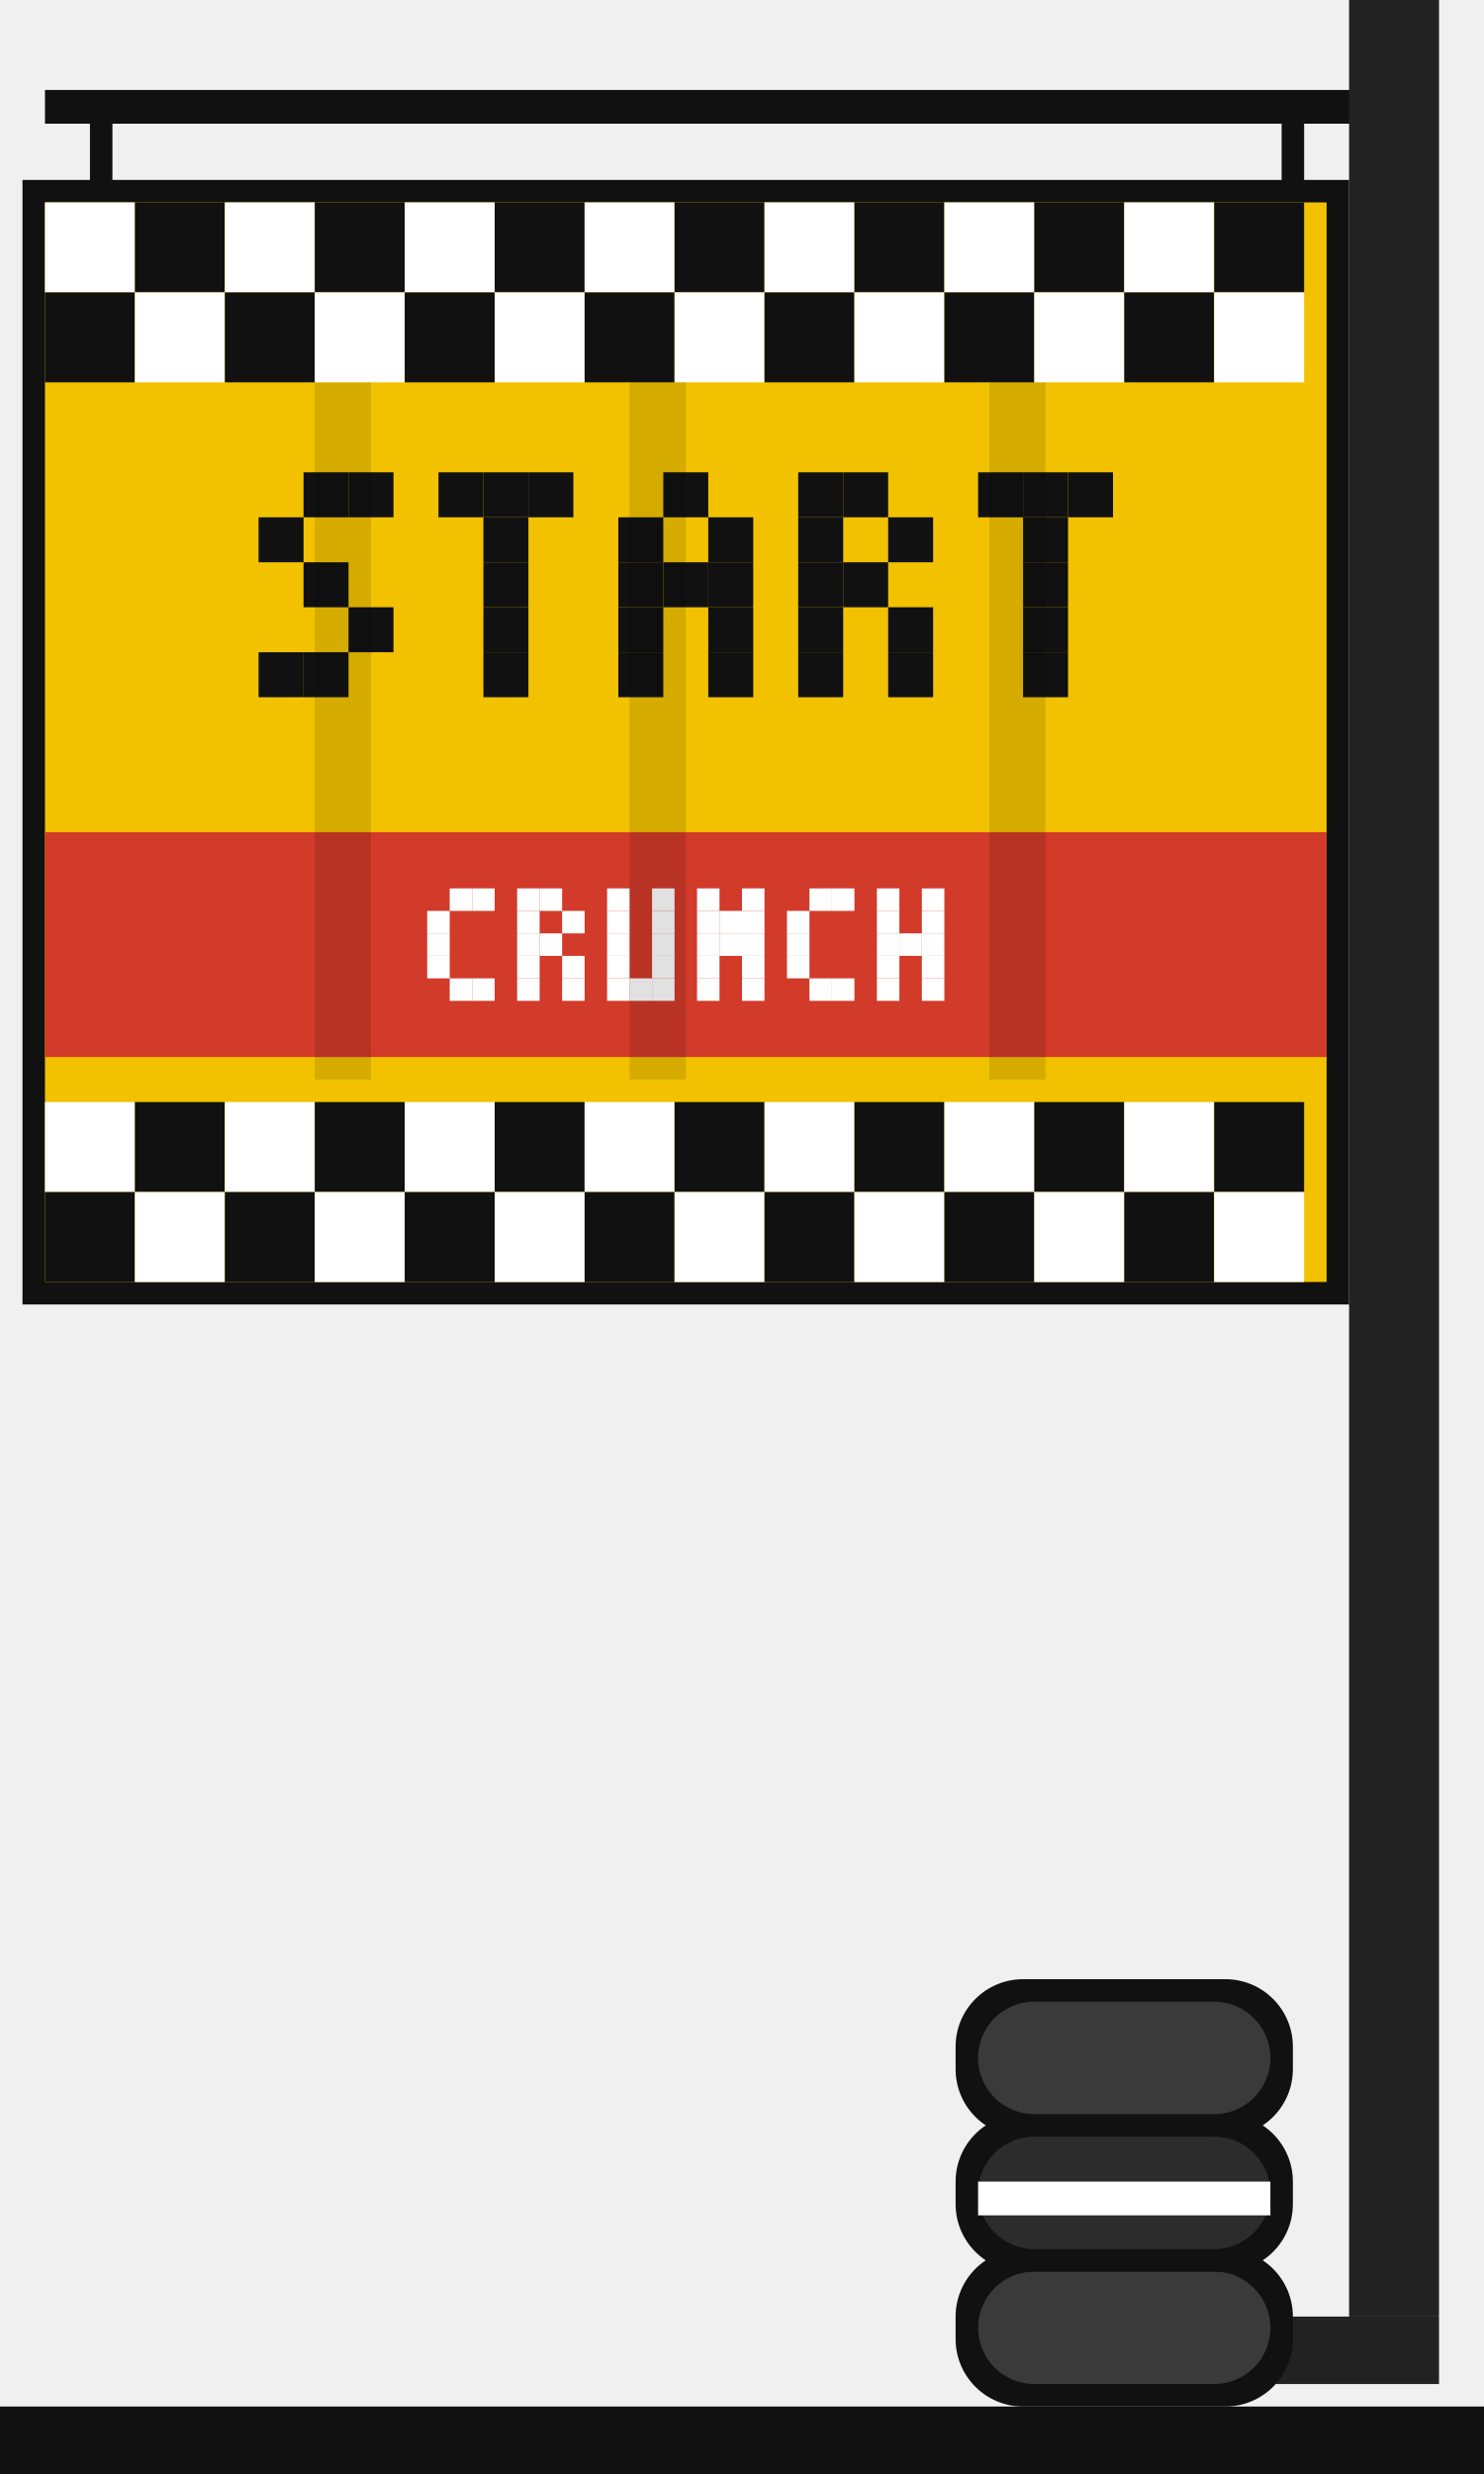
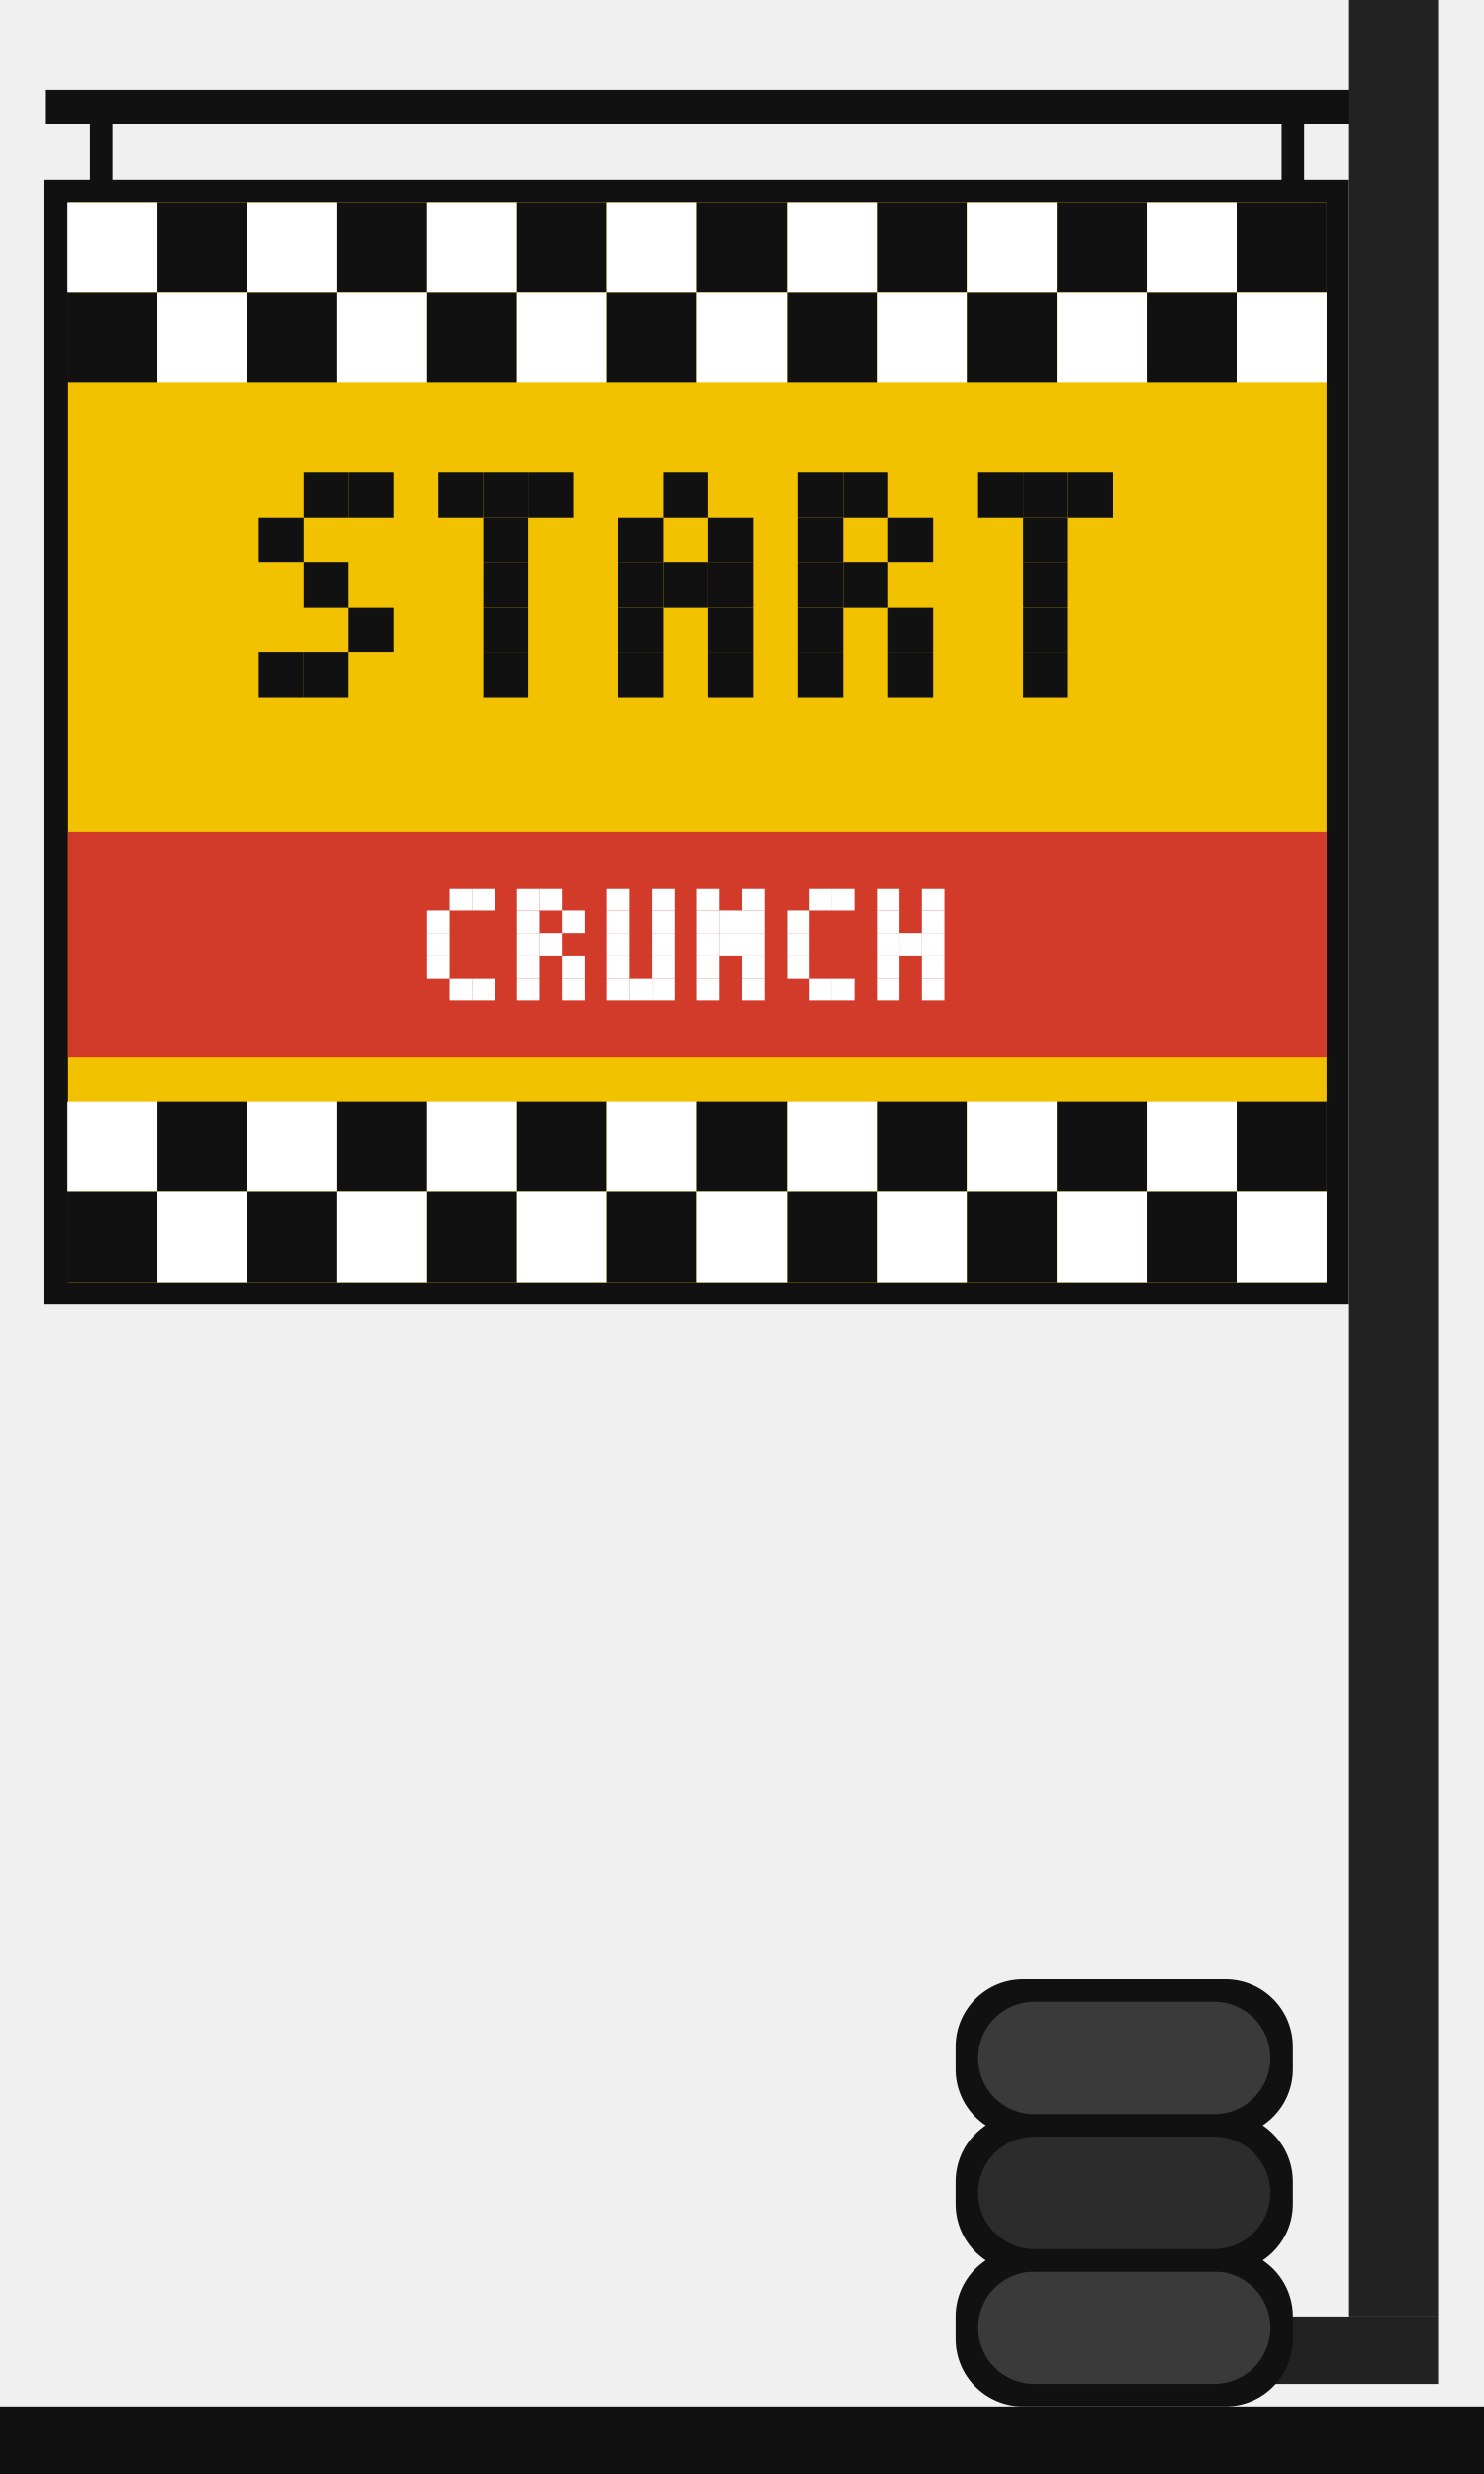
<svg xmlns="http://www.w3.org/2000/svg" width="132" height="220" viewBox="0 0 132 220" version="1.1" id="svg174">
  <defs id="defs174" />
  <rect x="4" y="8" width="120" height="3" fill="#111111" id="rect2" />
  <rect x="120" y="0" width="8" height="206" fill="#222222" id="rect1" />
  <rect x="8" y="11" width="2" height="6" fill="#111111" id="rect3" />
  <rect x="114" y="11" width="2" height="6" fill="#111111" id="rect4" />
-   <rect x="2" y="16" width="118" height="100" fill="#111111" id="rect5" />
-   <rect x="4" y="18" width="114" height="96" fill="#f2c200" id="rect6" />
-   <rect x="4" y="18" width="8" height="8" fill="#ffffff" id="rect7" />
-   <rect x="4" y="26" width="8" height="8" fill="#111111" id="rect8" />
-   <rect x="12" y="18" width="8" height="8" fill="#111111" id="rect9" />
-   <rect x="12" y="26" width="8" height="8" fill="#ffffff" id="rect10" />
-   <rect x="20" y="18" width="8" height="8" fill="#ffffff" id="rect11" />
-   <rect x="20" y="26" width="8" height="8" fill="#111111" id="rect12" />
-   <rect x="28" y="18" width="8" height="8" fill="#111111" id="rect13" />
-   <rect x="28" y="26" width="8" height="8" fill="#ffffff" id="rect14" />
-   <rect x="36" y="18" width="8" height="8" fill="#ffffff" id="rect15" />
-   <rect x="36" y="26" width="8" height="8" fill="#111111" id="rect16" />
-   <rect x="44" y="18" width="8" height="8" fill="#111111" id="rect17" />
-   <rect x="44" y="26" width="8" height="8" fill="#ffffff" id="rect18" />
-   <rect x="52" y="18" width="8" height="8" fill="#ffffff" id="rect19" />
-   <rect x="52" y="26" width="8" height="8" fill="#111111" id="rect20" />
-   <rect x="60" y="18" width="8" height="8" fill="#111111" id="rect21" />
-   <rect x="60" y="26" width="8" height="8" fill="#ffffff" id="rect22" />
-   <rect x="68" y="18" width="8" height="8" fill="#ffffff" id="rect23" />
-   <rect x="68" y="26" width="8" height="8" fill="#111111" id="rect24" />
-   <rect x="76" y="18" width="8" height="8" fill="#111111" id="rect25" />
-   <rect x="76" y="26" width="8" height="8" fill="#ffffff" id="rect26" />
-   <rect x="84" y="18" width="8" height="8" fill="#ffffff" id="rect27" />
-   <rect x="84" y="26" width="8" height="8" fill="#111111" id="rect28" />
-   <rect x="92" y="18" width="8" height="8" fill="#111111" id="rect29" />
-   <rect x="92" y="26" width="8" height="8" fill="#ffffff" id="rect30" />
-   <rect x="100" y="18" width="8" height="8" fill="#ffffff" id="rect31" />
-   <rect x="100" y="26" width="8" height="8" fill="#111111" id="rect32" />
-   <rect x="108" y="18" width="8" height="8" fill="#111111" id="rect33" />
-   <rect x="108" y="26" width="8" height="8" fill="#ffffff" id="rect34" />
-   <rect x="4" y="98" width="8" height="8" fill="#ffffff" id="rect35" />
-   <rect x="4" y="106" width="8" height="8" fill="#111111" id="rect36" />
-   <rect x="12" y="98" width="8" height="8" fill="#111111" id="rect37" />
-   <rect x="12" y="106" width="8" height="8" fill="#ffffff" id="rect38" />
-   <rect x="20" y="98" width="8" height="8" fill="#ffffff" id="rect39" />
-   <rect x="20" y="106" width="8" height="8" fill="#111111" id="rect40" />
-   <rect x="28" y="98" width="8" height="8" fill="#111111" id="rect41" />
-   <rect x="28" y="106" width="8" height="8" fill="#ffffff" id="rect42" />
-   <rect x="36" y="98" width="8" height="8" fill="#ffffff" id="rect43" />
-   <rect x="36" y="106" width="8" height="8" fill="#111111" id="rect44" />
-   <rect x="44" y="98" width="8" height="8" fill="#111111" id="rect45" />
-   <rect x="44" y="106" width="8" height="8" fill="#ffffff" id="rect46" />
-   <rect x="52" y="98" width="8" height="8" fill="#ffffff" id="rect47" />
-   <rect x="52" y="106" width="8" height="8" fill="#111111" id="rect48" />
-   <rect x="60" y="98" width="8" height="8" fill="#111111" id="rect49" />
-   <rect x="60" y="106" width="8" height="8" fill="#ffffff" id="rect50" />
-   <rect x="68" y="98" width="8" height="8" fill="#ffffff" id="rect51" />
-   <rect x="68" y="106" width="8" height="8" fill="#111111" id="rect52" />
-   <rect x="76" y="98" width="8" height="8" fill="#111111" id="rect53" />
-   <rect x="76" y="106" width="8" height="8" fill="#ffffff" id="rect54" />
-   <rect x="84" y="98" width="8" height="8" fill="#ffffff" id="rect55" />
-   <rect x="84" y="106" width="8" height="8" fill="#111111" id="rect56" />
-   <rect x="92" y="98" width="8" height="8" fill="#111111" id="rect57" />
-   <rect x="92" y="106" width="8" height="8" fill="#ffffff" id="rect58" />
-   <rect x="100" y="98" width="8" height="8" fill="#ffffff" id="rect59" />
-   <rect x="100" y="106" width="8" height="8" fill="#111111" id="rect60" />
-   <rect x="108" y="98" width="8" height="8" fill="#111111" id="rect61" />
-   <rect x="108" y="106" width="8" height="8" fill="#ffffff" id="rect62" />
-   <rect x="4" y="74" width="114" height="20" fill="#d23a2a" id="rect63" />
+   <rect x="3.87" y="16" width="116.13" height="100" fill="#111111" id="rect5" style="stroke-width:0.992" />
+   <rect x="6.057" y="18" width="111.943" height="96" fill="#f2c200" id="rect6" style="stroke-width:0.991" />
+   <rect x="6" y="18" width="8" height="8" fill="#ffffff" id="rect7" />
+   <rect x="6" y="26" width="8" height="8" fill="#111111" id="rect8" />
+   <rect x="14" y="18" width="8" height="8" fill="#111111" id="rect9" />
+   <rect x="14" y="26" width="8" height="8" fill="#ffffff" id="rect10" />
+   <rect x="22" y="18" width="8" height="8" fill="#ffffff" id="rect11" />
+   <rect x="22" y="26" width="8" height="8" fill="#111111" id="rect12" />
+   <rect x="30" y="18" width="8" height="8" fill="#111111" id="rect13" />
+   <rect x="30" y="26" width="8" height="8" fill="#ffffff" id="rect14" />
+   <rect x="38" y="18" width="8" height="8" fill="#ffffff" id="rect15" />
+   <rect x="38" y="26" width="8" height="8" fill="#111111" id="rect16" />
+   <rect x="46" y="18" width="8" height="8" fill="#111111" id="rect17" />
+   <rect x="46" y="26" width="8" height="8" fill="#ffffff" id="rect18" />
+   <rect x="54" y="18" width="8" height="8" fill="#ffffff" id="rect19" />
+   <rect x="54" y="26" width="8" height="8" fill="#111111" id="rect20" />
+   <rect x="62" y="18" width="8" height="8" fill="#111111" id="rect21" />
+   <rect x="62" y="26" width="8" height="8" fill="#ffffff" id="rect22" />
+   <rect x="70" y="18" width="8" height="8" fill="#ffffff" id="rect23" />
+   <rect x="70" y="26" width="8" height="8" fill="#111111" id="rect24" />
+   <rect x="78" y="18" width="8" height="8" fill="#111111" id="rect25" />
+   <rect x="78" y="26" width="8" height="8" fill="#ffffff" id="rect26" />
+   <rect x="86" y="18" width="8" height="8" fill="#ffffff" id="rect27" />
+   <rect x="86" y="26" width="8" height="8" fill="#111111" id="rect28" />
+   <rect x="94" y="18" width="8" height="8" fill="#111111" id="rect29" />
+   <rect x="94" y="26" width="8" height="8" fill="#ffffff" id="rect30" />
+   <rect x="102" y="18" width="8" height="8" fill="#ffffff" id="rect31" />
+   <rect x="102" y="26" width="8" height="8" fill="#111111" id="rect32" />
+   <rect x="110" y="18" width="8" height="8" fill="#111111" id="rect33" />
+   <rect x="110" y="26" width="8" height="8" fill="#ffffff" id="rect34" />
+   <rect x="6" y="98" width="8" height="8" fill="#ffffff" id="rect35" />
+   <rect x="6" y="106" width="8" height="8" fill="#111111" id="rect36" />
+   <rect x="14" y="98" width="8" height="8" fill="#111111" id="rect37" />
+   <rect x="14" y="106" width="8" height="8" fill="#ffffff" id="rect38" />
+   <rect x="22" y="98" width="8" height="8" fill="#ffffff" id="rect39" />
+   <rect x="22" y="106" width="8" height="8" fill="#111111" id="rect40" />
+   <rect x="30" y="98" width="8" height="8" fill="#111111" id="rect41" />
+   <rect x="30" y="106" width="8" height="8" fill="#ffffff" id="rect42" />
+   <rect x="38" y="98" width="8" height="8" fill="#ffffff" id="rect43" />
+   <rect x="38" y="106" width="8" height="8" fill="#111111" id="rect44" />
+   <rect x="46" y="98" width="8" height="8" fill="#111111" id="rect45" />
+   <rect x="46" y="106" width="8" height="8" fill="#ffffff" id="rect46" />
+   <rect x="54" y="98" width="8" height="8" fill="#ffffff" id="rect47" />
+   <rect x="54" y="106" width="8" height="8" fill="#111111" id="rect48" />
+   <rect x="62" y="98" width="8" height="8" fill="#111111" id="rect49" />
+   <rect x="62" y="106" width="8" height="8" fill="#ffffff" id="rect50" />
+   <rect x="70" y="98" width="8" height="8" fill="#ffffff" id="rect51" />
+   <rect x="70" y="106" width="8" height="8" fill="#111111" id="rect52" />
+   <rect x="78" y="98" width="8" height="8" fill="#111111" id="rect53" />
+   <rect x="78" y="106" width="8" height="8" fill="#ffffff" id="rect54" />
+   <rect x="86" y="98" width="8" height="8" fill="#ffffff" id="rect55" />
+   <rect x="86" y="106" width="8" height="8" fill="#111111" id="rect56" />
+   <rect x="94" y="98" width="8" height="8" fill="#111111" id="rect57" />
+   <rect x="94" y="106" width="8" height="8" fill="#ffffff" id="rect58" />
+   <rect x="102" y="98" width="8" height="8" fill="#ffffff" id="rect59" />
+   <rect x="102" y="106" width="8" height="8" fill="#111111" id="rect60" />
+   <rect x="110" y="98" width="8" height="8" fill="#111111" id="rect61" />
+   <rect x="110" y="106" width="8" height="8" fill="#ffffff" id="rect62" />
+   <rect x="6.057" y="74" width="111.943" height="20" fill="#d23a2a" id="rect63" style="stroke-width:0.991" />
  <rect x="27" y="42" width="4" height="4" fill="#111111" id="rect64" />
  <rect x="31" y="42" width="4" height="4" fill="#111111" id="rect65" />
  <rect x="23" y="46" width="4" height="4" fill="#111111" id="rect66" />
  <rect x="27" y="50" width="4" height="4" fill="#111111" id="rect67" />
  <rect x="31" y="54" width="4" height="4" fill="#111111" id="rect68" />
  <rect x="23" y="58" width="4" height="4" fill="#111111" id="rect69" />
  <rect x="27" y="58" width="4" height="4" fill="#111111" id="rect70" />
  <rect x="39" y="42" width="4" height="4" fill="#111111" id="rect71" />
  <rect x="43" y="42" width="4" height="4" fill="#111111" id="rect72" />
  <rect x="47" y="42" width="4" height="4" fill="#111111" id="rect73" />
  <rect x="43" y="46" width="4" height="4" fill="#111111" id="rect74" />
  <rect x="43" y="50" width="4" height="4" fill="#111111" id="rect75" />
  <rect x="43" y="54" width="4" height="4" fill="#111111" id="rect76" />
  <rect x="43" y="58" width="4" height="4" fill="#111111" id="rect77" />
  <rect x="59" y="42" width="4" height="4" fill="#111111" id="rect78" />
  <rect x="55" y="46" width="4" height="4" fill="#111111" id="rect79" />
  <rect x="63" y="46" width="4" height="4" fill="#111111" id="rect80" />
  <rect x="55" y="50" width="4" height="4" fill="#111111" id="rect81" />
  <rect x="59" y="50" width="4" height="4" fill="#111111" id="rect82" />
  <rect x="63" y="50" width="4" height="4" fill="#111111" id="rect83" />
  <rect x="55" y="54" width="4" height="4" fill="#111111" id="rect84" />
  <rect x="63" y="54" width="4" height="4" fill="#111111" id="rect85" />
  <rect x="55" y="58" width="4" height="4" fill="#111111" id="rect86" />
  <rect x="63" y="58" width="4" height="4" fill="#111111" id="rect87" />
  <rect x="71" y="42" width="4" height="4" fill="#111111" id="rect88" />
  <rect x="75" y="42" width="4" height="4" fill="#111111" id="rect89" />
  <rect x="71" y="46" width="4" height="4" fill="#111111" id="rect90" />
  <rect x="79" y="46" width="4" height="4" fill="#111111" id="rect91" />
  <rect x="71" y="50" width="4" height="4" fill="#111111" id="rect92" />
  <rect x="75" y="50" width="4" height="4" fill="#111111" id="rect93" />
  <rect x="71" y="54" width="4" height="4" fill="#111111" id="rect94" />
  <rect x="79" y="54" width="4" height="4" fill="#111111" id="rect95" />
  <rect x="71" y="58" width="4" height="4" fill="#111111" id="rect96" />
  <rect x="79" y="58" width="4" height="4" fill="#111111" id="rect97" />
  <rect x="87" y="42" width="4" height="4" fill="#111111" id="rect98" />
  <rect x="91" y="42" width="4" height="4" fill="#111111" id="rect99" />
  <rect x="95" y="42" width="4" height="4" fill="#111111" id="rect100" />
  <rect x="91" y="46" width="4" height="4" fill="#111111" id="rect101" />
  <rect x="91" y="50" width="4" height="4" fill="#111111" id="rect102" />
  <rect x="91" y="54" width="4" height="4" fill="#111111" id="rect103" />
  <rect x="91" y="58" width="4" height="4" fill="#111111" id="rect104" />
  <rect x="40" y="79" width="2" height="2" fill="#ffffff" id="rect105" />
  <rect x="42" y="79" width="2" height="2" fill="#ffffff" id="rect106" />
  <rect x="38" y="81" width="2" height="2" fill="#ffffff" id="rect107" />
  <rect x="38" y="83" width="2" height="2" fill="#ffffff" id="rect108" />
  <rect x="38" y="85" width="2" height="2" fill="#ffffff" id="rect109" />
  <rect x="40" y="87" width="2" height="2" fill="#ffffff" id="rect110" />
  <rect x="42" y="87" width="2" height="2" fill="#ffffff" id="rect111" />
  <rect x="46" y="79" width="2" height="2" fill="#ffffff" id="rect112" />
  <rect x="48" y="79" width="2" height="2" fill="#ffffff" id="rect113" />
  <rect x="46" y="81" width="2" height="2" fill="#ffffff" id="rect114" />
  <rect x="50" y="81" width="2" height="2" fill="#ffffff" id="rect115" />
  <rect x="46" y="83" width="2" height="2" fill="#ffffff" id="rect116" />
  <rect x="48" y="83" width="2" height="2" fill="#ffffff" id="rect117" />
  <rect x="46" y="85" width="2" height="2" fill="#ffffff" id="rect118" />
  <rect x="50" y="85" width="2" height="2" fill="#ffffff" id="rect119" />
  <rect x="46" y="87" width="2" height="2" fill="#ffffff" id="rect120" />
  <rect x="50" y="87" width="2" height="2" fill="#ffffff" id="rect121" />
  <rect x="54" y="79" width="2" height="2" fill="#ffffff" id="rect122" />
  <rect x="58" y="79" width="2" height="2" fill="#ffffff" id="rect123" />
  <rect x="54" y="81" width="2" height="2" fill="#ffffff" id="rect124" />
  <rect x="58" y="81" width="2" height="2" fill="#ffffff" id="rect125" />
  <rect x="54" y="83" width="2" height="2" fill="#ffffff" id="rect126" />
  <rect x="58" y="83" width="2" height="2" fill="#ffffff" id="rect127" />
  <rect x="54" y="85" width="2" height="2" fill="#ffffff" id="rect128" />
  <rect x="58" y="85" width="2" height="2" fill="#ffffff" id="rect129" />
  <rect x="54" y="87" width="2" height="2" fill="#ffffff" id="rect130" />
  <rect x="56" y="87" width="2" height="2" fill="#ffffff" id="rect131" />
  <rect x="58" y="87" width="2" height="2" fill="#ffffff" id="rect132" />
  <rect x="62" y="79" width="2" height="2" fill="#ffffff" id="rect133" />
  <rect x="66" y="79" width="2" height="2" fill="#ffffff" id="rect134" />
  <rect x="62" y="81" width="2" height="2" fill="#ffffff" id="rect135" />
  <rect x="64" y="81" width="2" height="2" fill="#ffffff" id="rect136" />
  <rect x="66" y="81" width="2" height="2" fill="#ffffff" id="rect137" />
  <rect x="62" y="83" width="2" height="2" fill="#ffffff" id="rect138" />
  <rect x="64" y="83" width="2" height="2" fill="#ffffff" id="rect139" />
  <rect x="66" y="83" width="2" height="2" fill="#ffffff" id="rect140" />
  <rect x="62" y="85" width="2" height="2" fill="#ffffff" id="rect141" />
  <rect x="66" y="85" width="2" height="2" fill="#ffffff" id="rect142" />
  <rect x="96" y="206" width="32" height="6" fill="#222222" id="rect173" />
  <rect x="62" y="87" width="2" height="2" fill="#ffffff" id="rect143" />
  <rect x="66" y="87" width="2" height="2" fill="#ffffff" id="rect144" />
  <rect x="72" y="79" width="2" height="2" fill="#ffffff" id="rect145" />
  <rect x="74" y="79" width="2" height="2" fill="#ffffff" id="rect146" />
  <rect x="70" y="81" width="2" height="2" fill="#ffffff" id="rect147" />
  <rect x="70" y="83" width="2" height="2" fill="#ffffff" id="rect148" />
  <rect x="70" y="85" width="2" height="2" fill="#ffffff" id="rect149" />
  <rect x="72" y="87" width="2" height="2" fill="#ffffff" id="rect150" />
  <rect x="74" y="87" width="2" height="2" fill="#ffffff" id="rect151" />
  <rect x="78" y="79" width="2" height="2" fill="#ffffff" id="rect152" />
  <rect x="82" y="79" width="2" height="2" fill="#ffffff" id="rect153" />
  <rect x="78" y="81" width="2" height="2" fill="#ffffff" id="rect154" />
  <rect x="82" y="81" width="2" height="2" fill="#ffffff" id="rect155" />
  <rect x="78" y="83" width="2" height="2" fill="#ffffff" id="rect156" />
  <rect x="80" y="83" width="2" height="2" fill="#ffffff" id="rect157" />
  <rect x="82" y="83" width="2" height="2" fill="#ffffff" id="rect158" />
  <rect x="78" y="85" width="2" height="2" fill="#ffffff" id="rect159" />
  <rect x="82" y="85" width="2" height="2" fill="#ffffff" id="rect160" />
  <rect x="78" y="87" width="2" height="2" fill="#ffffff" id="rect161" />
  <rect x="82" y="87" width="2" height="2" fill="#ffffff" id="rect162" />
-   <rect x="28" y="34" width="5" height="62" fill="#000000" fill-opacity="0.12" id="rect163" />
-   <rect x="56" y="34" width="5" height="62" fill="#000000" fill-opacity="0.12" id="rect164" />
-   <rect x="88" y="34" width="5" height="62" fill="#000000" fill-opacity="0.12" id="rect165" />
  <rect x="85" y="200" width="30" height="14" rx="6" fill="#111111" id="rect166" />
  <rect x="87" y="202" width="26" height="10" rx="5" fill="#3a3a3a" id="rect167" />
  <rect x="85" y="188" width="30" height="14" rx="6" fill="#111111" id="rect168" />
  <rect x="87" y="190" width="26" height="10" rx="5" fill="#2c2c2c" id="rect169" />
-   <rect x="87" y="194" width="26" height="3" fill="#ffffff" id="rect170" />
  <rect x="85" y="176" width="30" height="14" rx="6" fill="#111111" id="rect171" />
  <rect x="87" y="178" width="26" height="10" rx="5" fill="#3a3a3a" id="rect172" />
  <rect x="0" y="214" width="132" height="6" fill="#111111" id="rect174" />
</svg>
